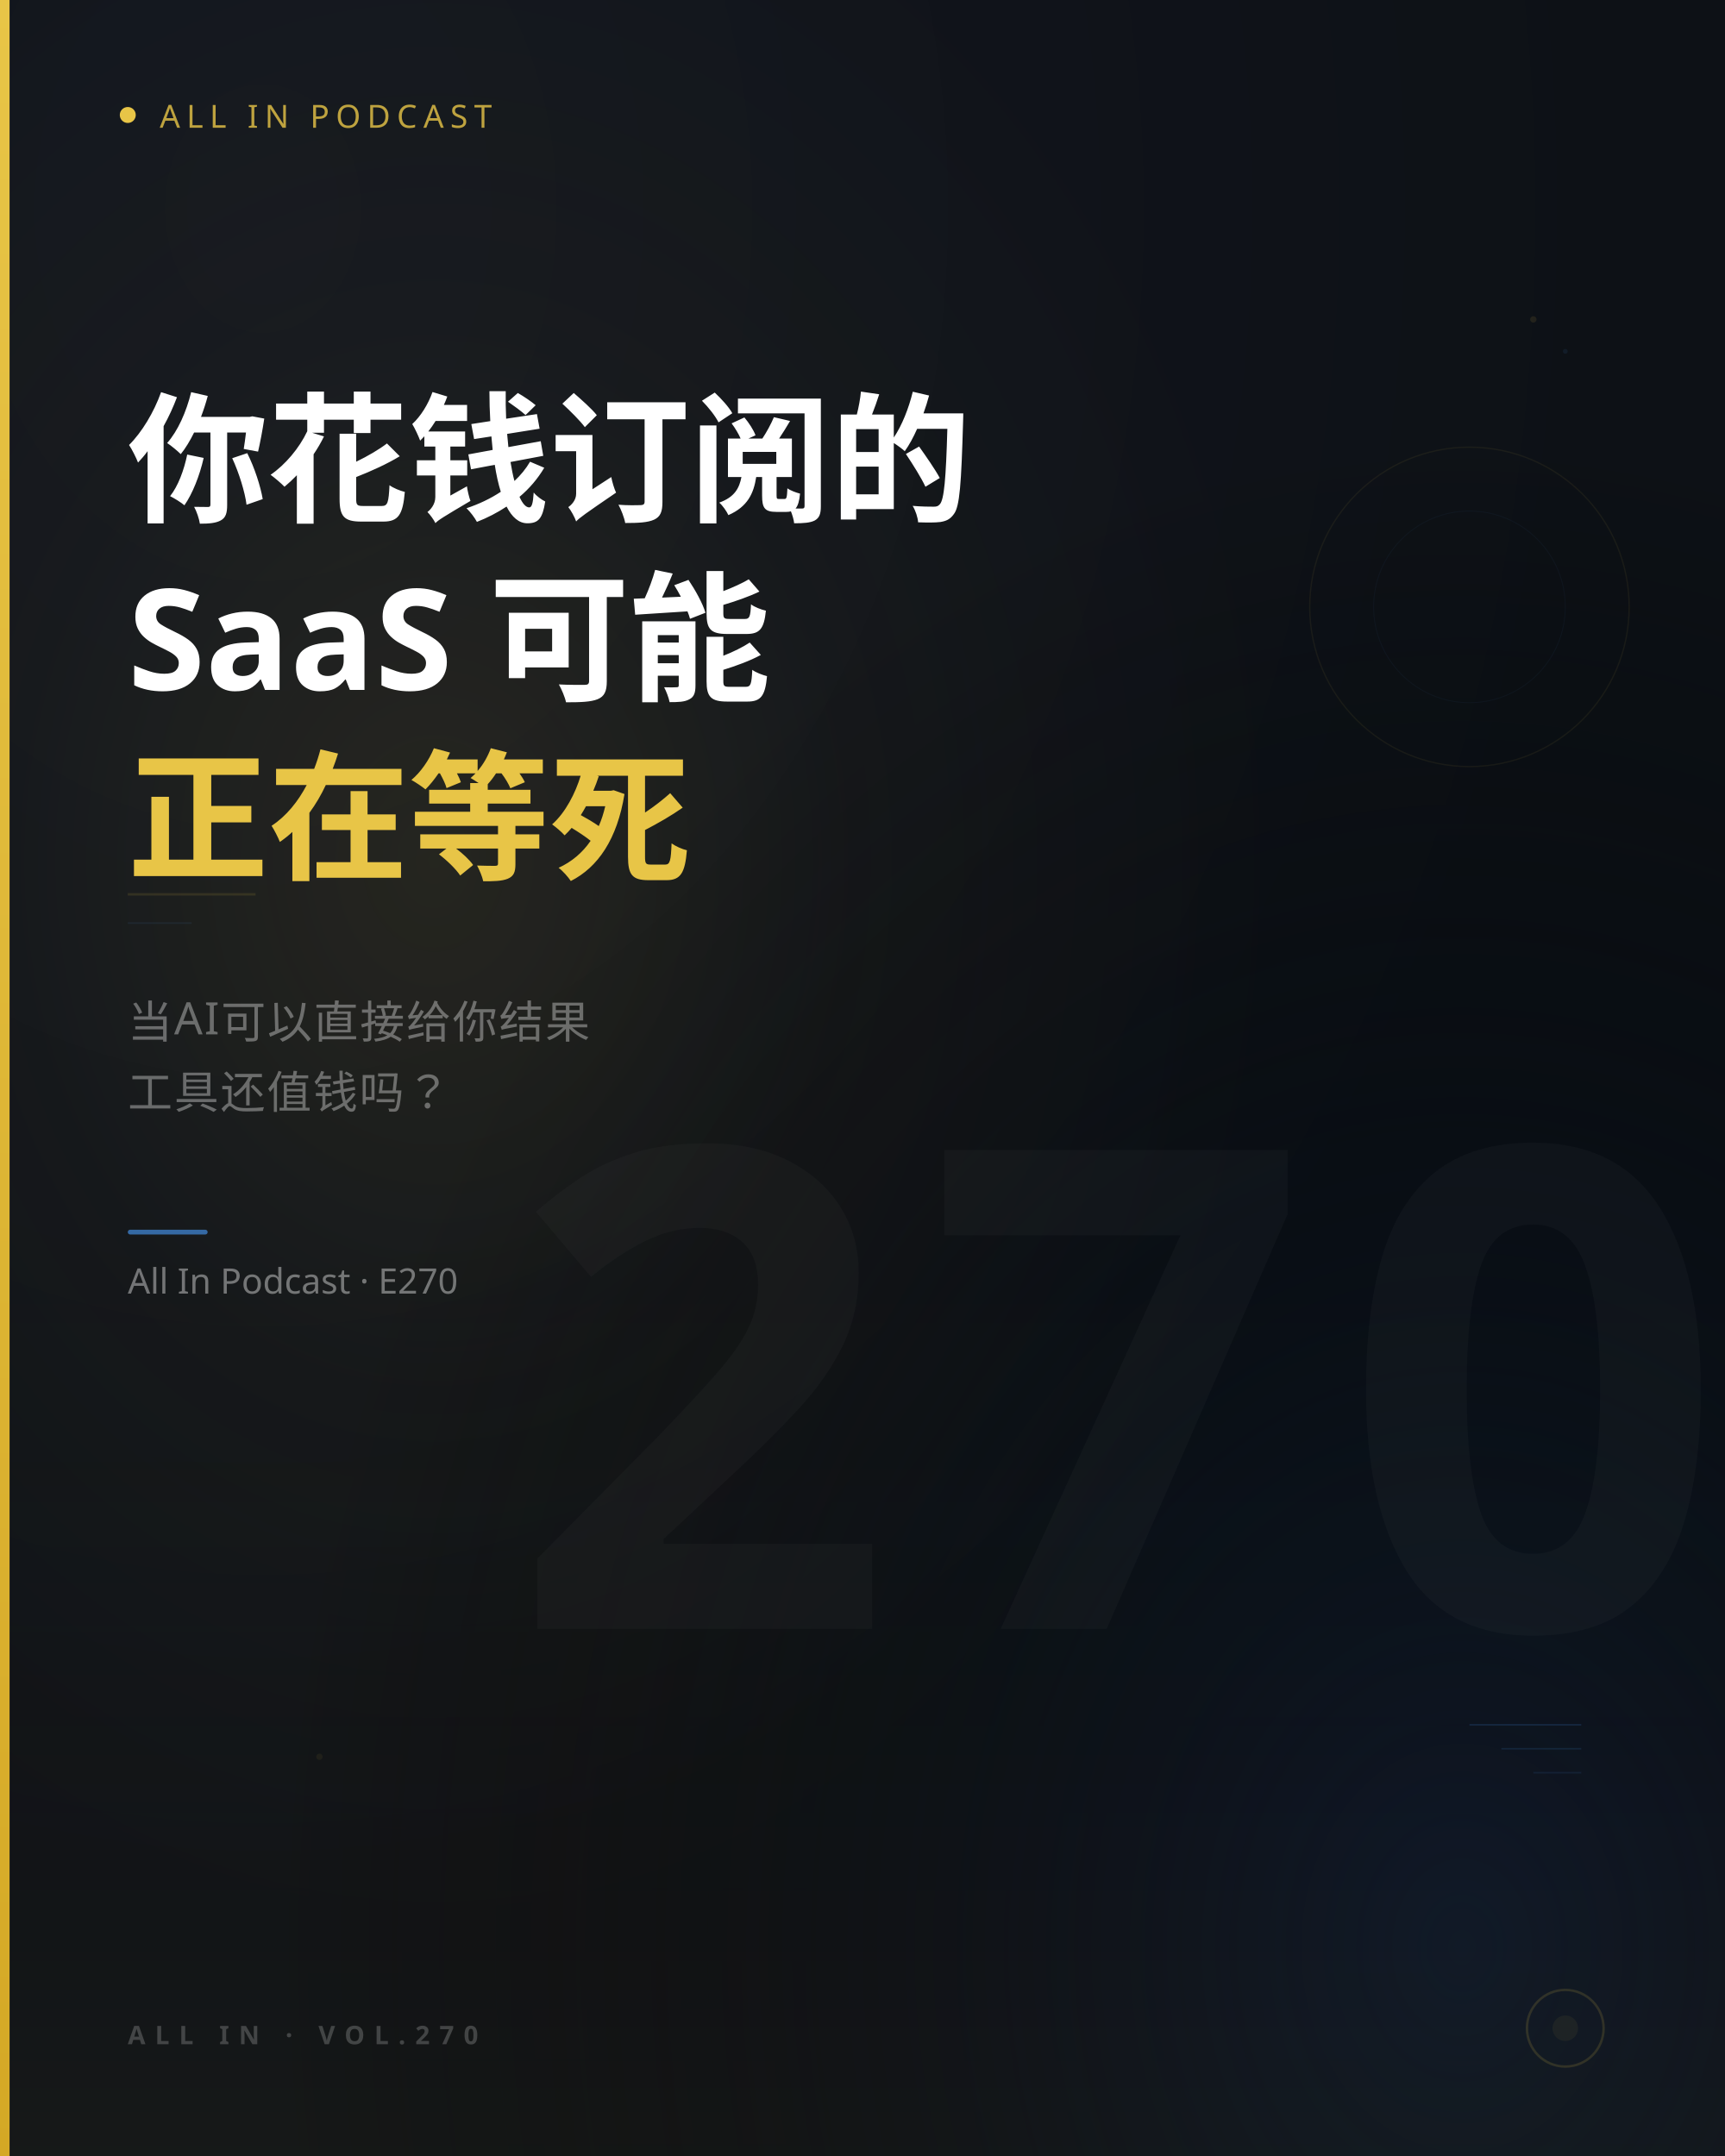
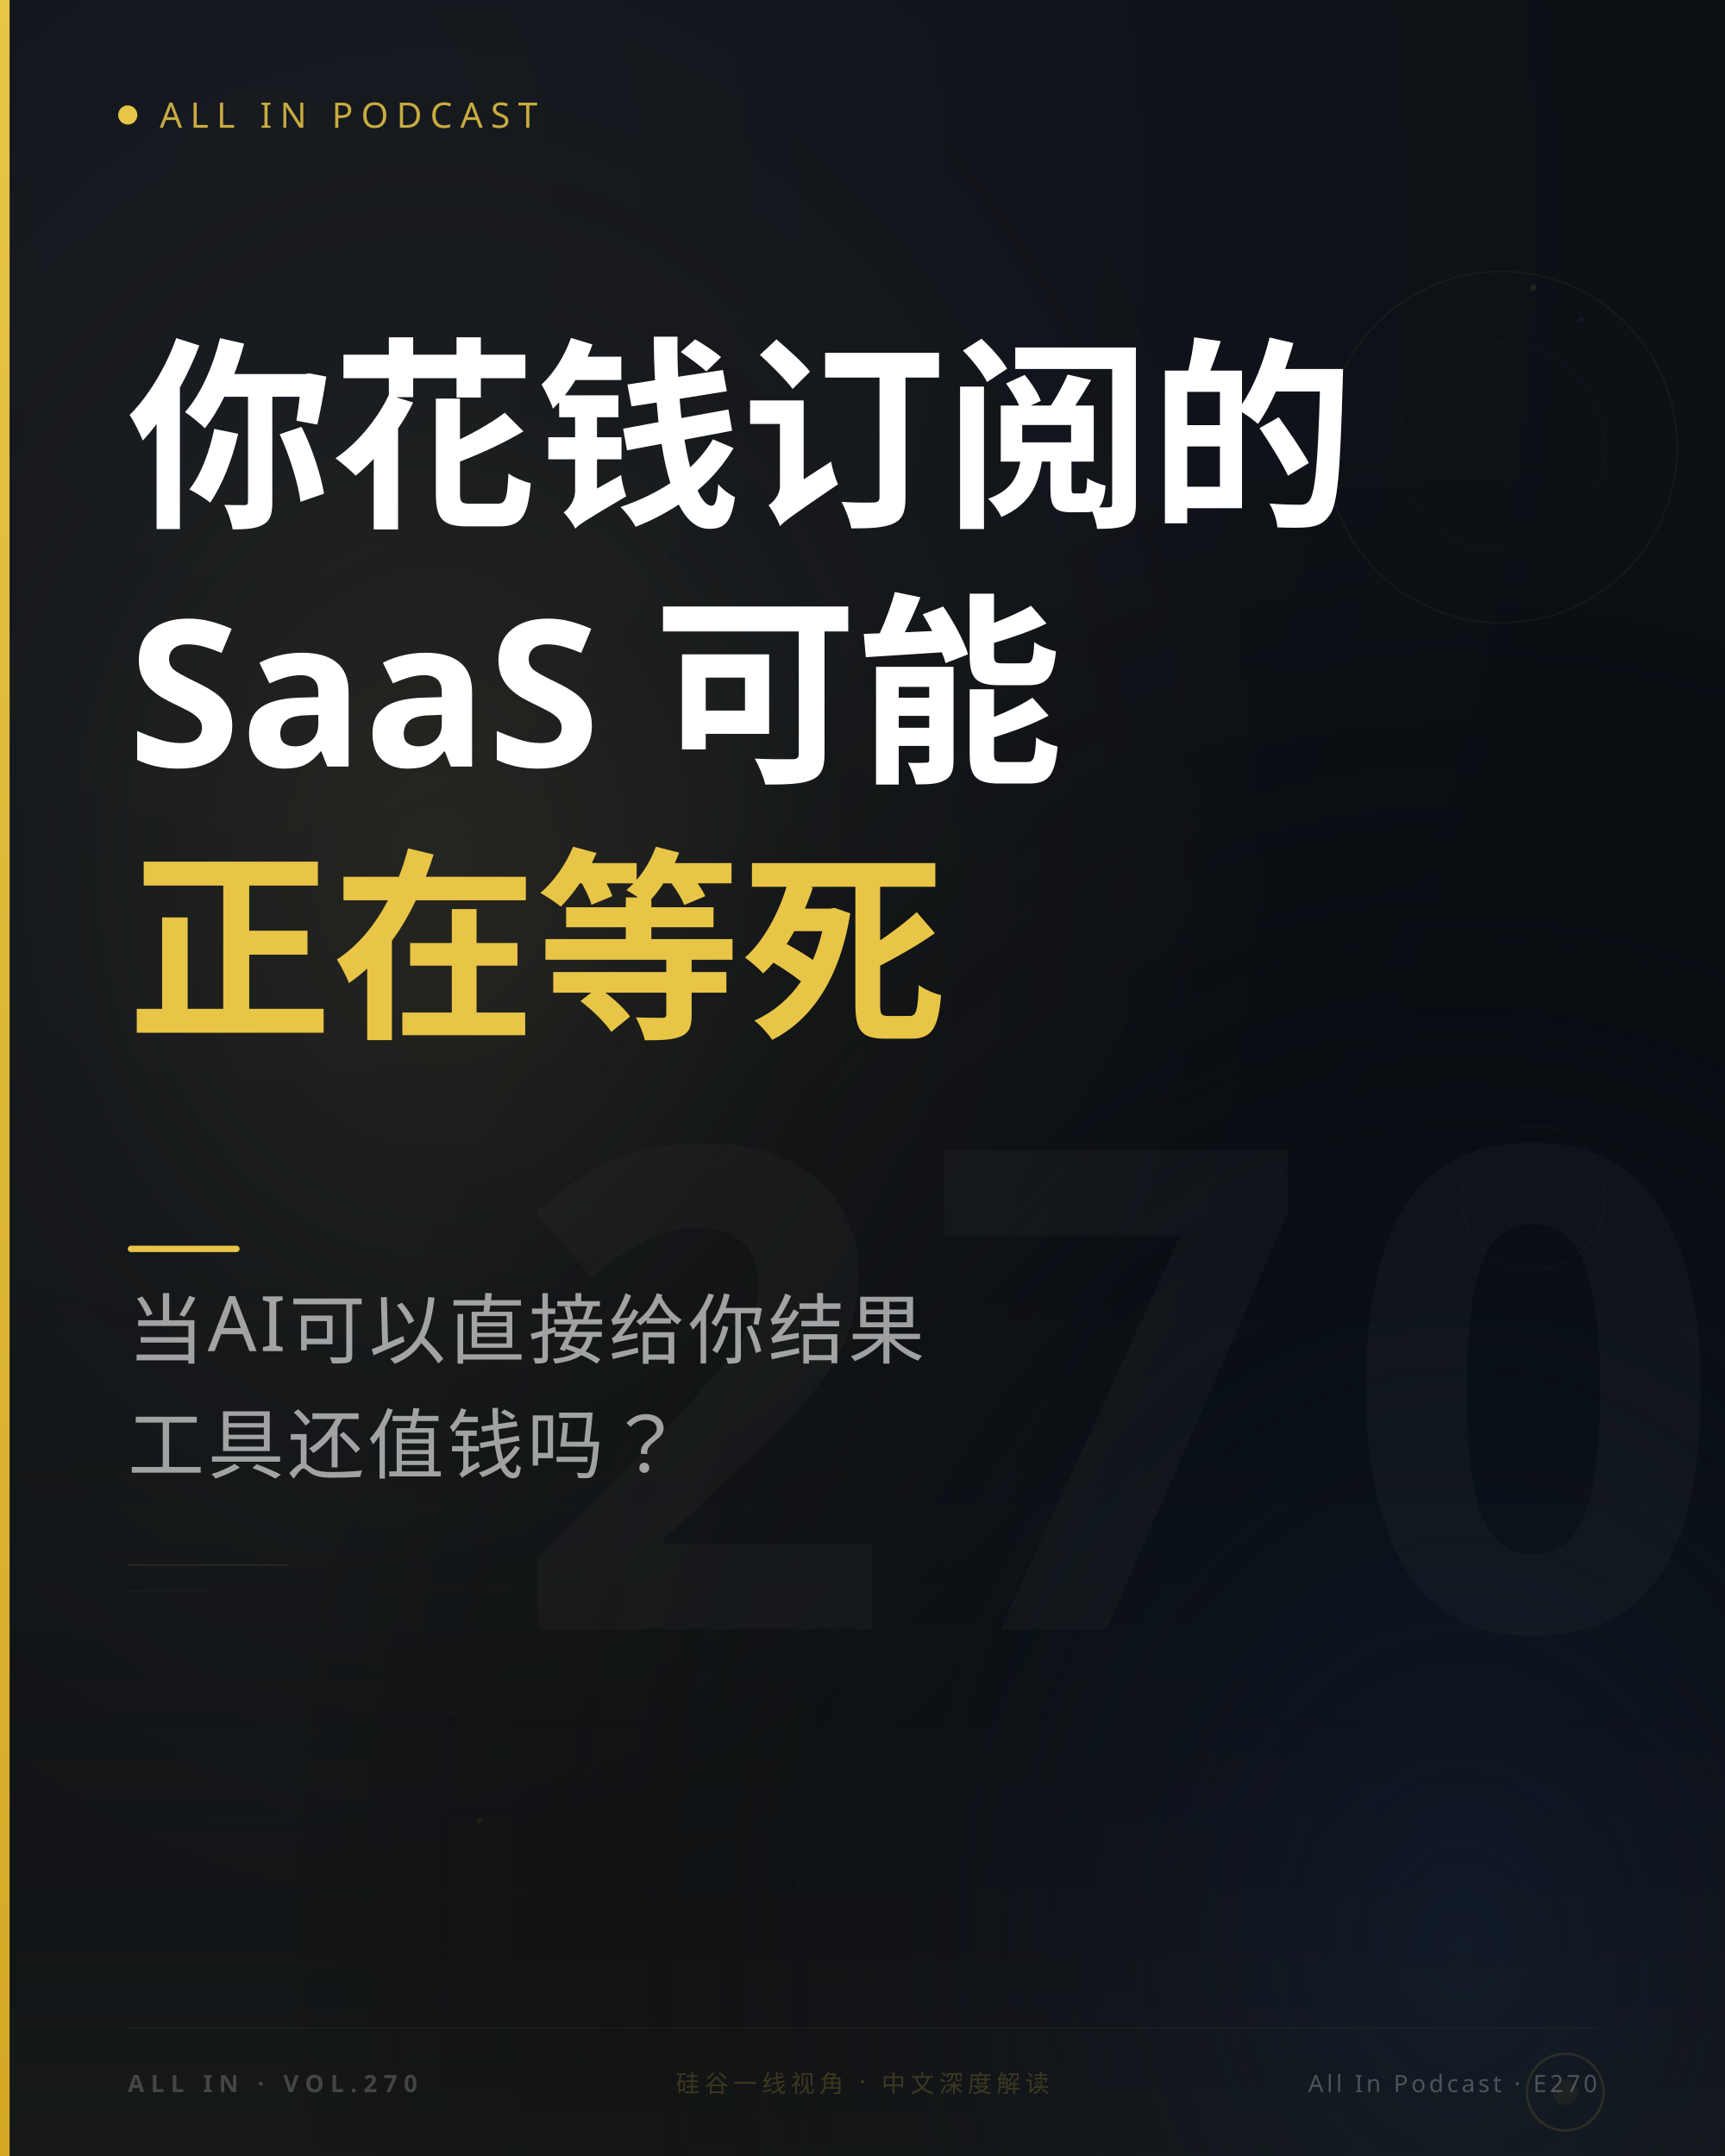
<svg xmlns="http://www.w3.org/2000/svg" width="1080" height="1350" viewBox="0 0 1080 1350">
  <defs>
    <radialGradient id="warmGlow" cx="0.15" cy="0.1" r="0.8">
      <stop offset="0%" stop-color="#141820" />
      <stop offset="100%" stop-color="#0D1117" />
    </radialGradient>
    <radialGradient id="coolGlow" cx="0.85" cy="0.9" r="0.7">
      <stop offset="0%" stop-color="#0a1628" />
      <stop offset="100%" stop-color="transparent" />
    </radialGradient>
    <radialGradient id="accentGlow" cx="0.25" cy="0.4" r="0.5">
      <stop offset="0%" stop-color="#E8C547" stop-opacity="0.10" />
      <stop offset="50%" stop-color="#E8C547" stop-opacity="0.03" />
      <stop offset="100%" stop-color="#E8C547" stop-opacity="0" />
    </radialGradient>
    <linearGradient id="bottomWeight" x1="0" y1="0" x2="0" y2="1">
      <stop offset="0%" stop-color="transparent" />
      <stop offset="50%" stop-color="transparent" />
      <stop offset="100%" stop-color="#E8C547" stop-opacity="0.05" />
    </linearGradient>
    <linearGradient id="goldBar" x1="0" y1="0" x2="0" y2="1">
      <stop offset="0%" stop-color="#E8C547" />
      <stop offset="100%" stop-color="#D4A825" />
    </linearGradient>
    <filter id="grain">
      <feTurbulence type="fractalNoise" baseFrequency="0.65" numOctaves="3" stitchTiles="stitch" />
      <feColorMatrix type="saturate" values="0" />
      <feBlend in="SourceGraphic" mode="multiply" />
    </filter>
  </defs>
  <rect width="1080" height="1350" fill="url(#warmGlow)" />
  <rect width="1080" height="1350" fill="url(#coolGlow)" />
  <rect width="1080" height="1350" fill="url(#accentGlow)" />
  <rect width="1080" height="1350" fill="url(#bottomWeight)" />
  <rect width="1080" height="1350" filter="url(#grain)" opacity="0.03" />
-   <text x="700" y="1020" font-family="PingFang SC, Noto Sans SC, sans-serif" font-size="420" font-weight="900" fill="#FFFFFF" opacity="0.025" text-anchor="middle" letter-spacing="20">270</text>
-   <circle cx="920" cy="380" r="100" fill="none" stroke="#E8C547" stroke-width="0.8" opacity="0.07" />
-   <circle cx="920" cy="380" r="60" fill="none" stroke="#4A9EFF" stroke-width="0.5" opacity="0.05" />
-   <line x1="80" y1="560" x2="160" y2="560" stroke="#E8C547" stroke-width="1.5" opacity="0.12" />
-   <line x1="80" y1="578" x2="120" y2="578" stroke="#4A9EFF" stroke-width="1" opacity="0.08" />
+   <text id="episode-watermark" x="700" y="1020" font-family="PingFang SC, Noto Sans SC, sans-serif" font-size="420" font-weight="900" fill="#FFFFFF" opacity="0.025" text-anchor="middle" letter-spacing="20">270</text>
  <rect x="0" y="0" width="6" height="1350" fill="url(#goldBar)" />
-   <circle cx="80" cy="72" r="5" fill="#E8C547" />
-   <text x="100" y="80" font-family="PingFang SC, Noto Sans SC, sans-serif" font-size="20" font-weight="400" fill="#E8C547" letter-spacing="4" opacity="0.8">ALL IN PODCAST</text>
-   <text x="80" y="320" font-family="PingFang SC, Noto Sans SC, sans-serif" font-weight="900" fill="#FFFFFF">
-     <tspan font-size="88" x="80" dy="0">你花钱订阅的</tspan>
-     <tspan font-size="88" x="80" dy="112">SaaS 可能</tspan>
-     <tspan font-size="88" x="80" dy="112" fill="#E8C547">正在等死</tspan>
+   <circle cx="940" cy="280" r="110" fill="none" stroke="#E8C547" stroke-width="0.8" opacity="0.06" />
+   <circle cx="940" cy="280" r="65" fill="none" stroke="#4A9EFF" stroke-width="0.5" opacity="0.04" />
+   <circle cx="960" cy="750" r="45" fill="none" stroke="#E8C547" stroke-width="0.5" opacity="0.04" />
+   <circle cx="960" cy="750" r="22" fill="none" stroke="#4A9EFF" stroke-width="0.4" opacity="0.03" />
+   <circle cx="960" cy="180" r="2" fill="#E8C547" opacity="0.1" />
+   <circle cx="990" cy="200" r="1.5" fill="#4A9EFF" opacity="0.08" />
+   <circle cx="300" cy="1140" r="2" fill="#E8C547" opacity="0.06" />
+   <circle cx="500" cy="1180" r="1.5" fill="#4A9EFF" opacity="0.04" />
+   <circle cx="80" cy="72" r="6" fill="#E8C547" />
+   <text id="series-label" x="100" y="80" font-family="PingFang SC, Noto Sans SC, sans-serif" font-size="22" font-weight="500" fill="#E8C547" letter-spacing="5" opacity="0.85">ALL IN PODCAST</text>
+   <text id="main-title" x="80" y="320" font-family="PingFang SC, Noto Sans SC, sans-serif" font-weight="900" fill="#FFFFFF">
+     <tspan font-size="128" x="80" dy="0">你花钱订阅的</tspan>
+     <tspan font-size="128" x="80" dy="160">SaaS 可能</tspan>
+     <tspan font-size="128" x="80" dy="160" fill="#E8C547">正在等死</tspan>
  </text>
-   <text x="80" y="650" font-family="PingFang SC, Noto Sans SC, sans-serif" font-size="28" font-weight="400" fill="#FFFFFF" opacity="0.35" letter-spacing="1">
+   <rect x="80" y="780" width="70" height="4" fill="#E8C547" rx="2" />
+   <text id="subtitle" x="80" y="850" font-family="PingFang SC, Noto Sans SC, sans-serif" font-size="48" font-weight="400" fill="#FFFFFF" opacity="0.6" letter-spacing="2">
    <tspan x="80" dy="0">当AI可以直接给你结果</tspan>
-     <tspan x="80" dy="44">工具还值钱吗？</tspan>
+     <tspan x="80" dy="72">工具还值钱吗？</tspan>
  </text>
-   <rect x="80" y="770" width="50" height="3" fill="#4A9EFF" opacity="0.6" rx="1.5" />
-   <text x="80" y="810" font-family="PingFang SC, Noto Sans SC, sans-serif" font-size="22" font-weight="400" fill="rgba(255,255,255,0.4)">All In Podcast · E270</text>
-   <line x1="920" y1="1080" x2="990" y2="1080" stroke="rgba(74,158,255,0.15)" stroke-width="1" />
-   <line x1="940" y1="1095" x2="990" y2="1095" stroke="rgba(74,158,255,0.12)" stroke-width="1" />
-   <line x1="960" y1="1110" x2="990" y2="1110" stroke="rgba(74,158,255,0.09)" stroke-width="1" />
-   <circle cx="960" cy="200" r="2" fill="#E8C547" opacity="0.1" />
-   <circle cx="980" cy="220" r="1.5" fill="#4A9EFF" opacity="0.08" />
-   <circle cx="200" cy="1100" r="2" fill="#E8C547" opacity="0.06" />
-   <text x="80" y="1280" font-family="PingFang SC, Noto Sans SC, sans-serif" font-size="16" font-weight="700" fill="rgba(255,255,255,0.2)" letter-spacing="6">ALL IN · VOL.270</text>
-   <circle cx="980" cy="1270" r="24" fill="none" stroke="rgba(232,197,71,0.15)" stroke-width="1.5" />
-   <circle cx="980" cy="1270" r="8" fill="rgba(232,197,71,0.06)" />
+   <line x1="80" y1="980" x2="180" y2="980" stroke="#E8C547" stroke-width="1" opacity="0.1" />
+   <line x1="80" y1="996" x2="130" y2="996" stroke="#4A9EFF" stroke-width="0.8" opacity="0.07" />
+   <line x1="80" y1="1270" x2="1000" y2="1270" stroke="#E8C547" stroke-width="0.5" opacity="0.08" />
+   <text id="footer-left" x="80" y="1310" font-family="PingFang SC, Noto Sans SC, sans-serif" font-size="15" font-weight="700" fill="rgba(255,255,255,0.2)" letter-spacing="4">ALL IN · VOL.270</text>
+   <text id="footer-middle" x="540" y="1310" font-family="PingFang SC, Noto Sans SC, sans-serif" font-size="15" font-weight="400" fill="#E8C547" opacity="0.2" letter-spacing="3" text-anchor="middle">硅谷一线视角 · 中文深度解读</text>
+   <text id="footer-right" x="1000" y="1310" font-family="PingFang SC, Noto Sans SC, sans-serif" font-size="15" font-weight="400" fill="rgba(255,255,255,0.25)" letter-spacing="2" text-anchor="end">All In Podcast · E270</text>
+   <circle cx="980" cy="1310" r="24" fill="none" stroke="rgba(232,197,71,0.12)" stroke-width="1.5" />
+   <circle cx="980" cy="1310" r="8" fill="rgba(232,197,71,0.05)" />
</svg>
